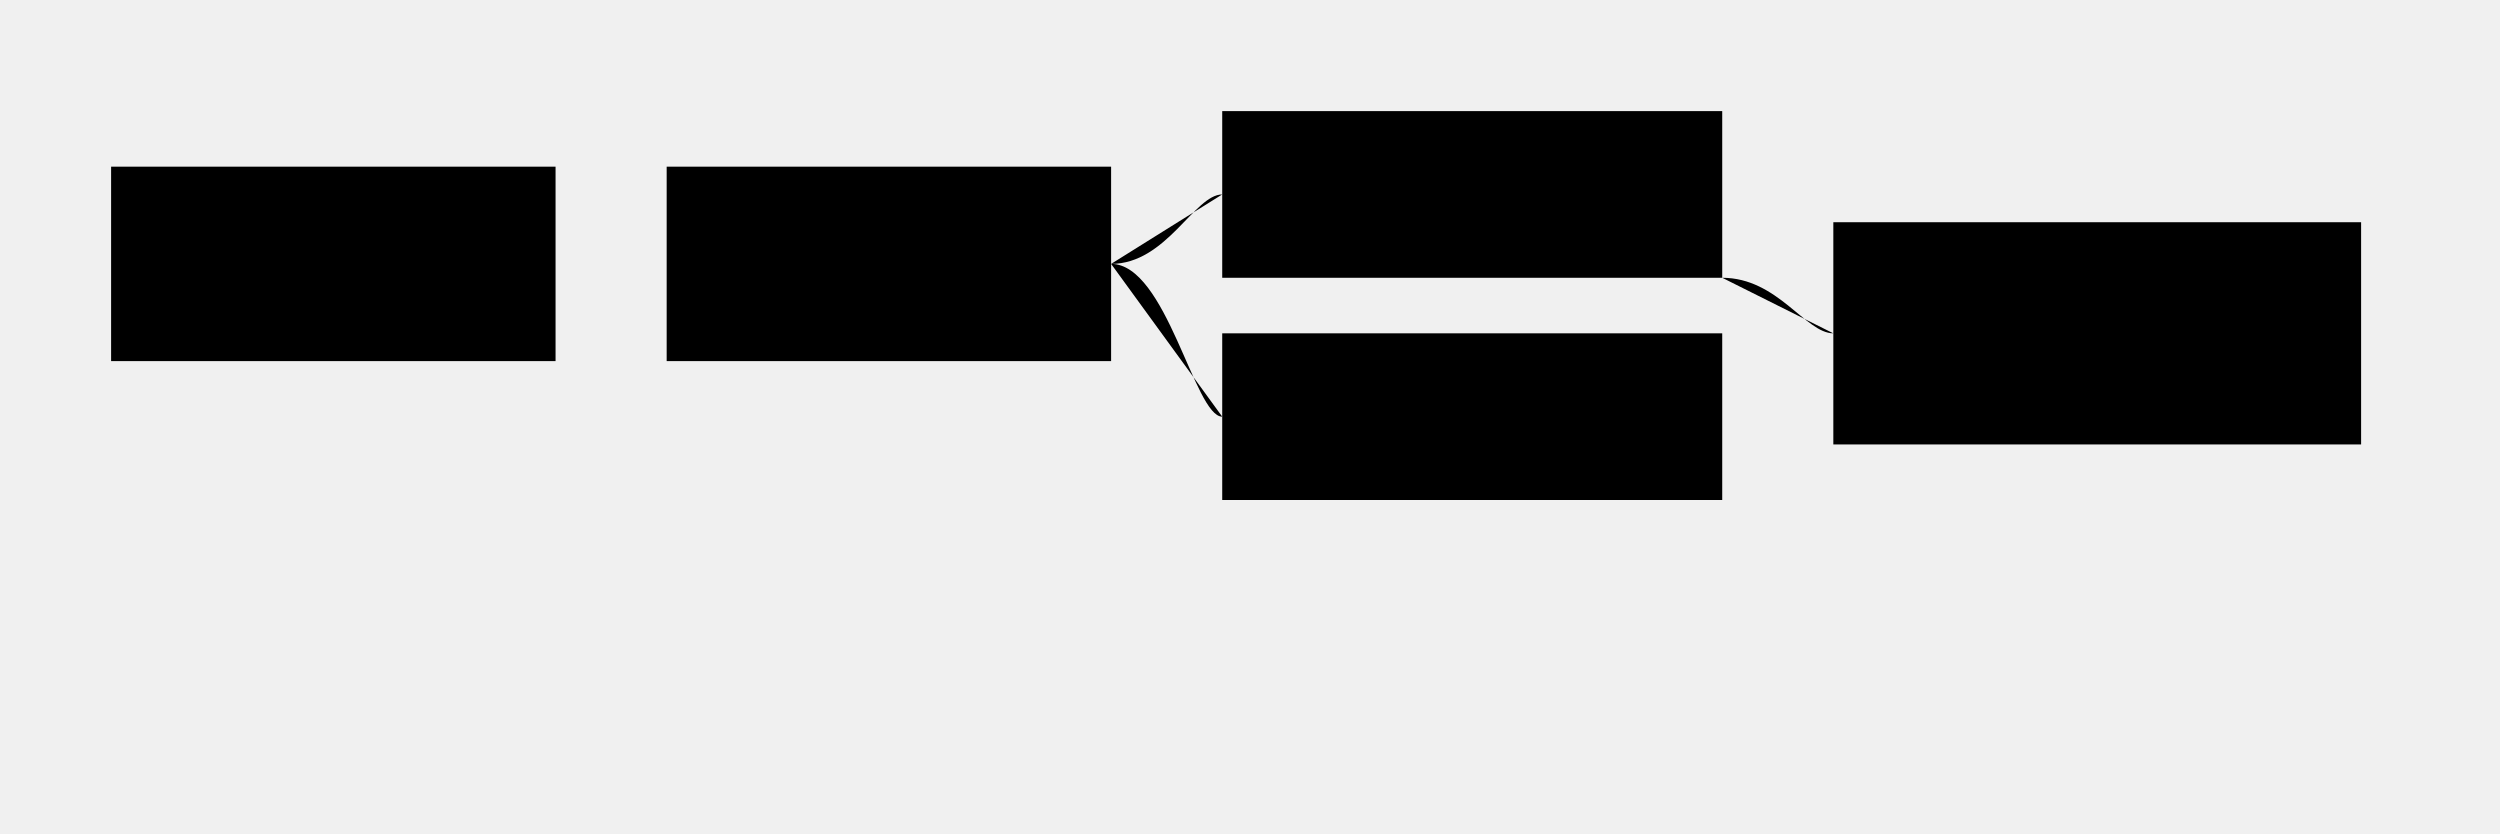
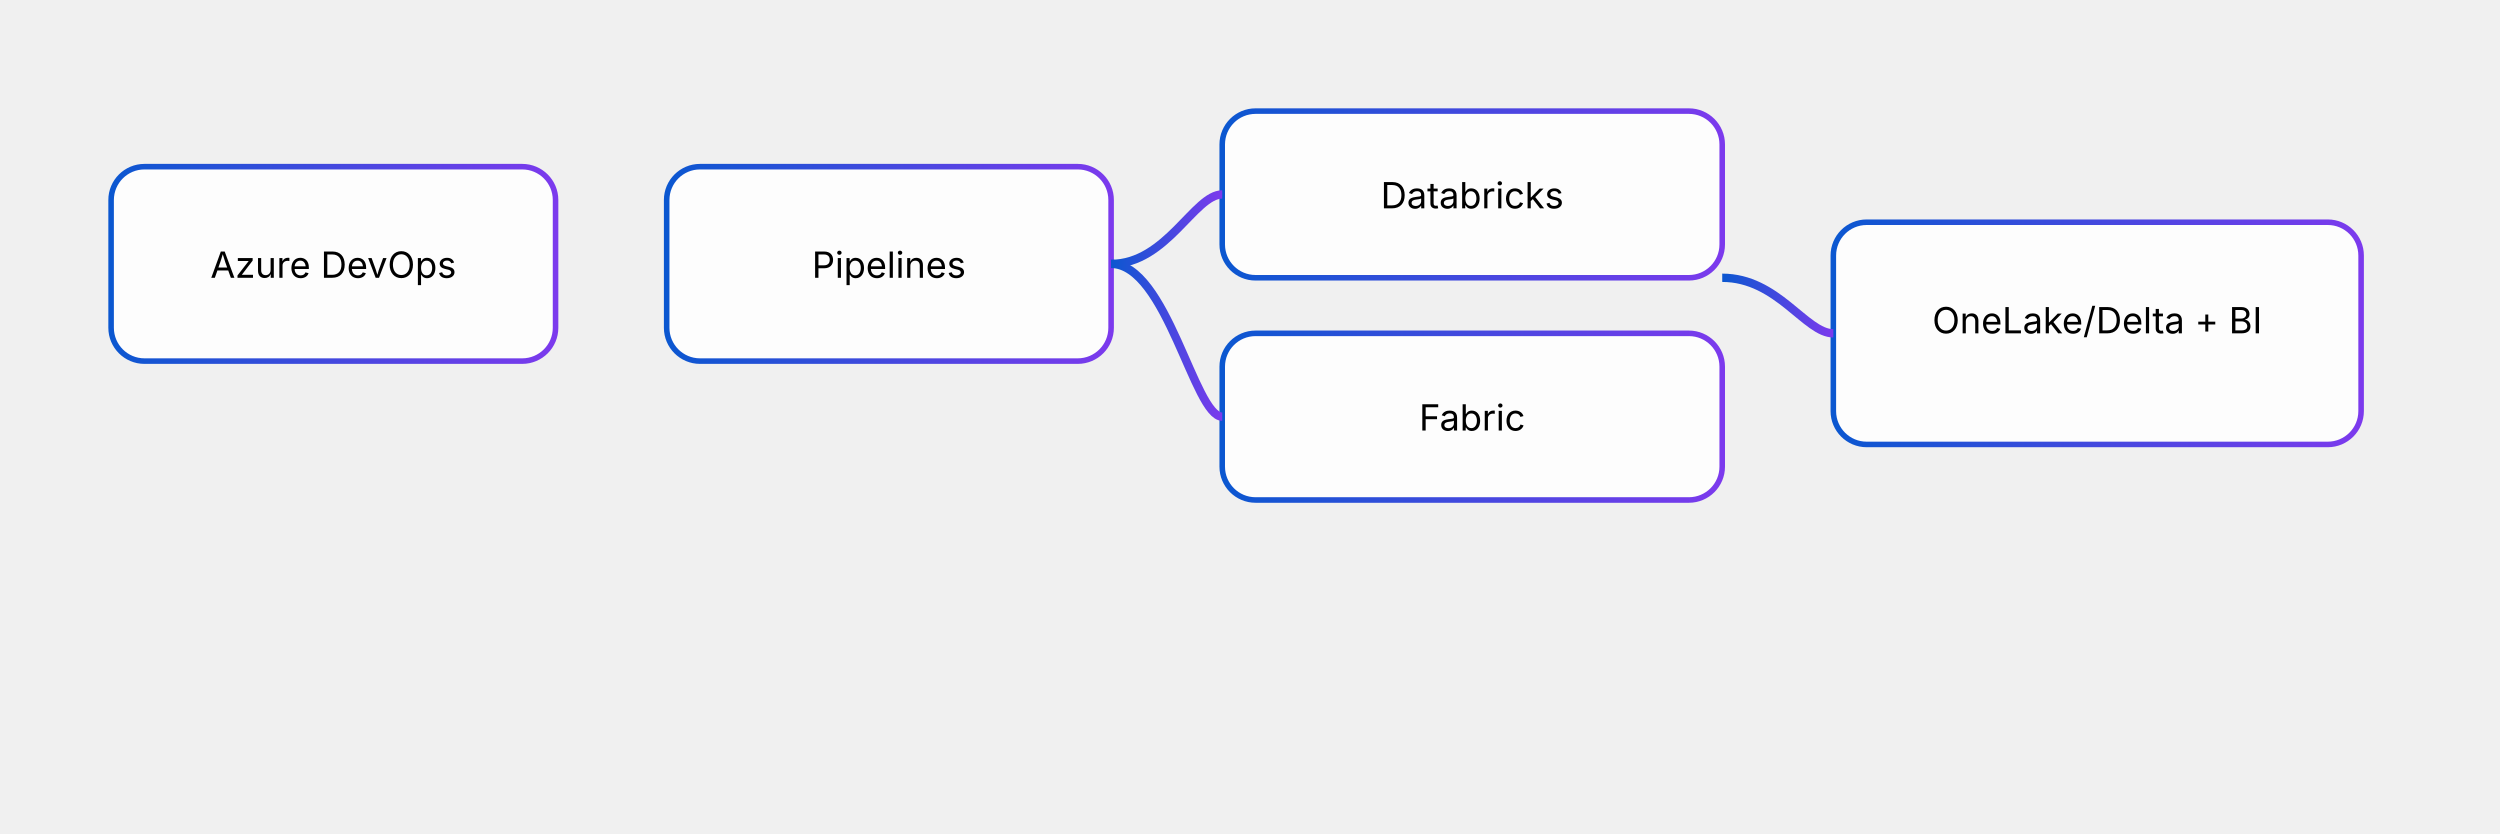
- <svg xmlns="http://www.w3.org/2000/svg" width="900" height="300" viewBox="0 0 900 300">
+ <svg xmlns="http://www.w3.org/2000/svg" viewBox="0 0 900 300">
  <defs>
    <linearGradient id="g3" x1="0" x2="1">
-       <stop offset="0%" stop-color="#22d3ee" />
-       <stop offset="100%" stop-color="#7c3aed" />
+       <stop offset="0" stop-color="#0b57d0" />
+       <stop offset="1" stop-color="#7c3aed" />
    </linearGradient>
-     <style>.b{{fill:none;stroke:url(#g3);stroke-width:3}} .bx{{fill:#fff;fill-opacity:.7;stroke:url(#g3);stroke-width:2;rx:12}}</style>
+     <style>.b{fill:none;stroke:url(#g3);stroke-width:3}.bx{fill:#fff;fill-opacity:.85;stroke:url(#g3);stroke-width:2;rx:12}</style>
  </defs>
  <rect x="40" y="60" width="160" height="70" class="bx" />
  <text x="120" y="100" text-anchor="middle" font-family="Inter" font-size="13">Azure DevOps</text>
  <rect x="240" y="60" width="160" height="70" class="bx" />
  <text x="320" y="100" text-anchor="middle" font-family="Inter" font-size="13">Pipelines</text>
  <rect x="440" y="40" width="180" height="60" class="bx" />
  <text x="530" y="75" text-anchor="middle" font-family="Inter" font-size="13">Databricks</text>
  <rect x="440" y="120" width="180" height="60" class="bx" />
  <text x="530" y="155" text-anchor="middle" font-family="Inter" font-size="13">Fabric</text>
  <rect x="660" y="80" width="190" height="80" class="bx" />
  <text x="755" y="120" text-anchor="middle" font-family="Inter" font-size="13">OneLake/Delta + BI</text>
  <path d="M200,95 C220,95 230,95 240,95" class="b" />
  <path d="M400,95 C420,95 430,70 440,70" class="b" />
  <path d="M400,95 C420,95 430,150 440,150" class="b" />
  <path d="M620,100 C640,100 650,120 660,120" class="b" />
</svg>
